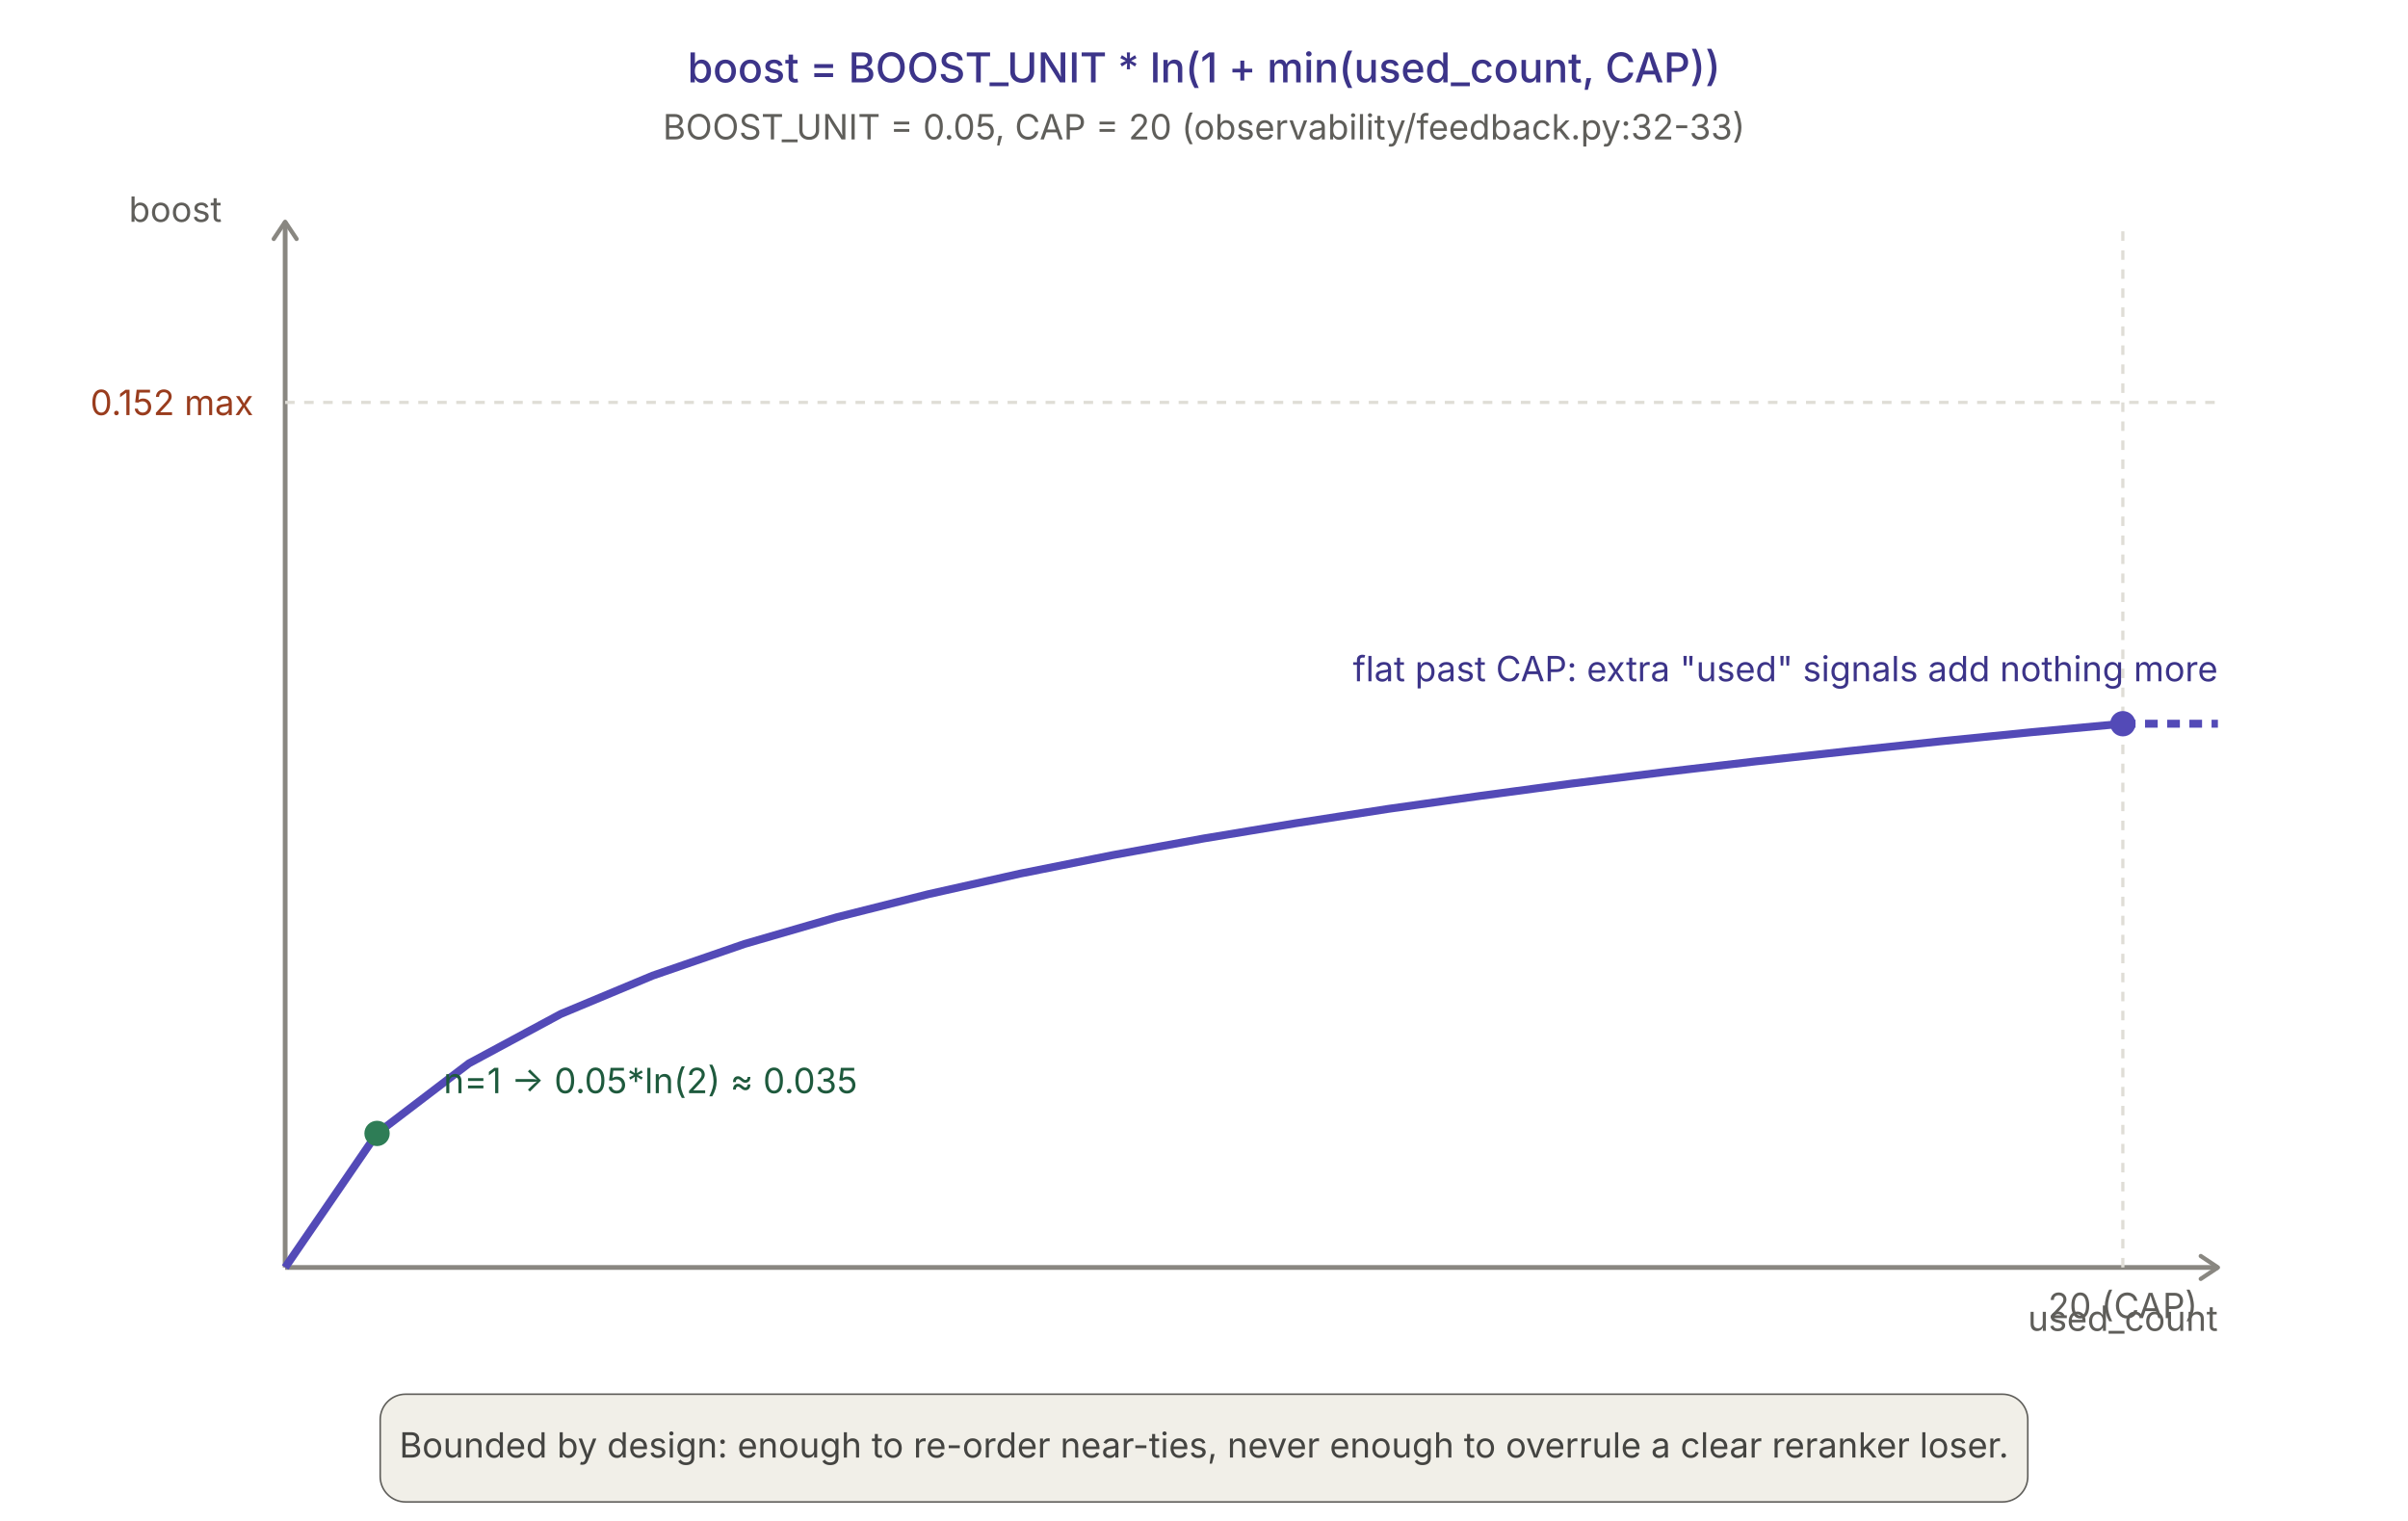
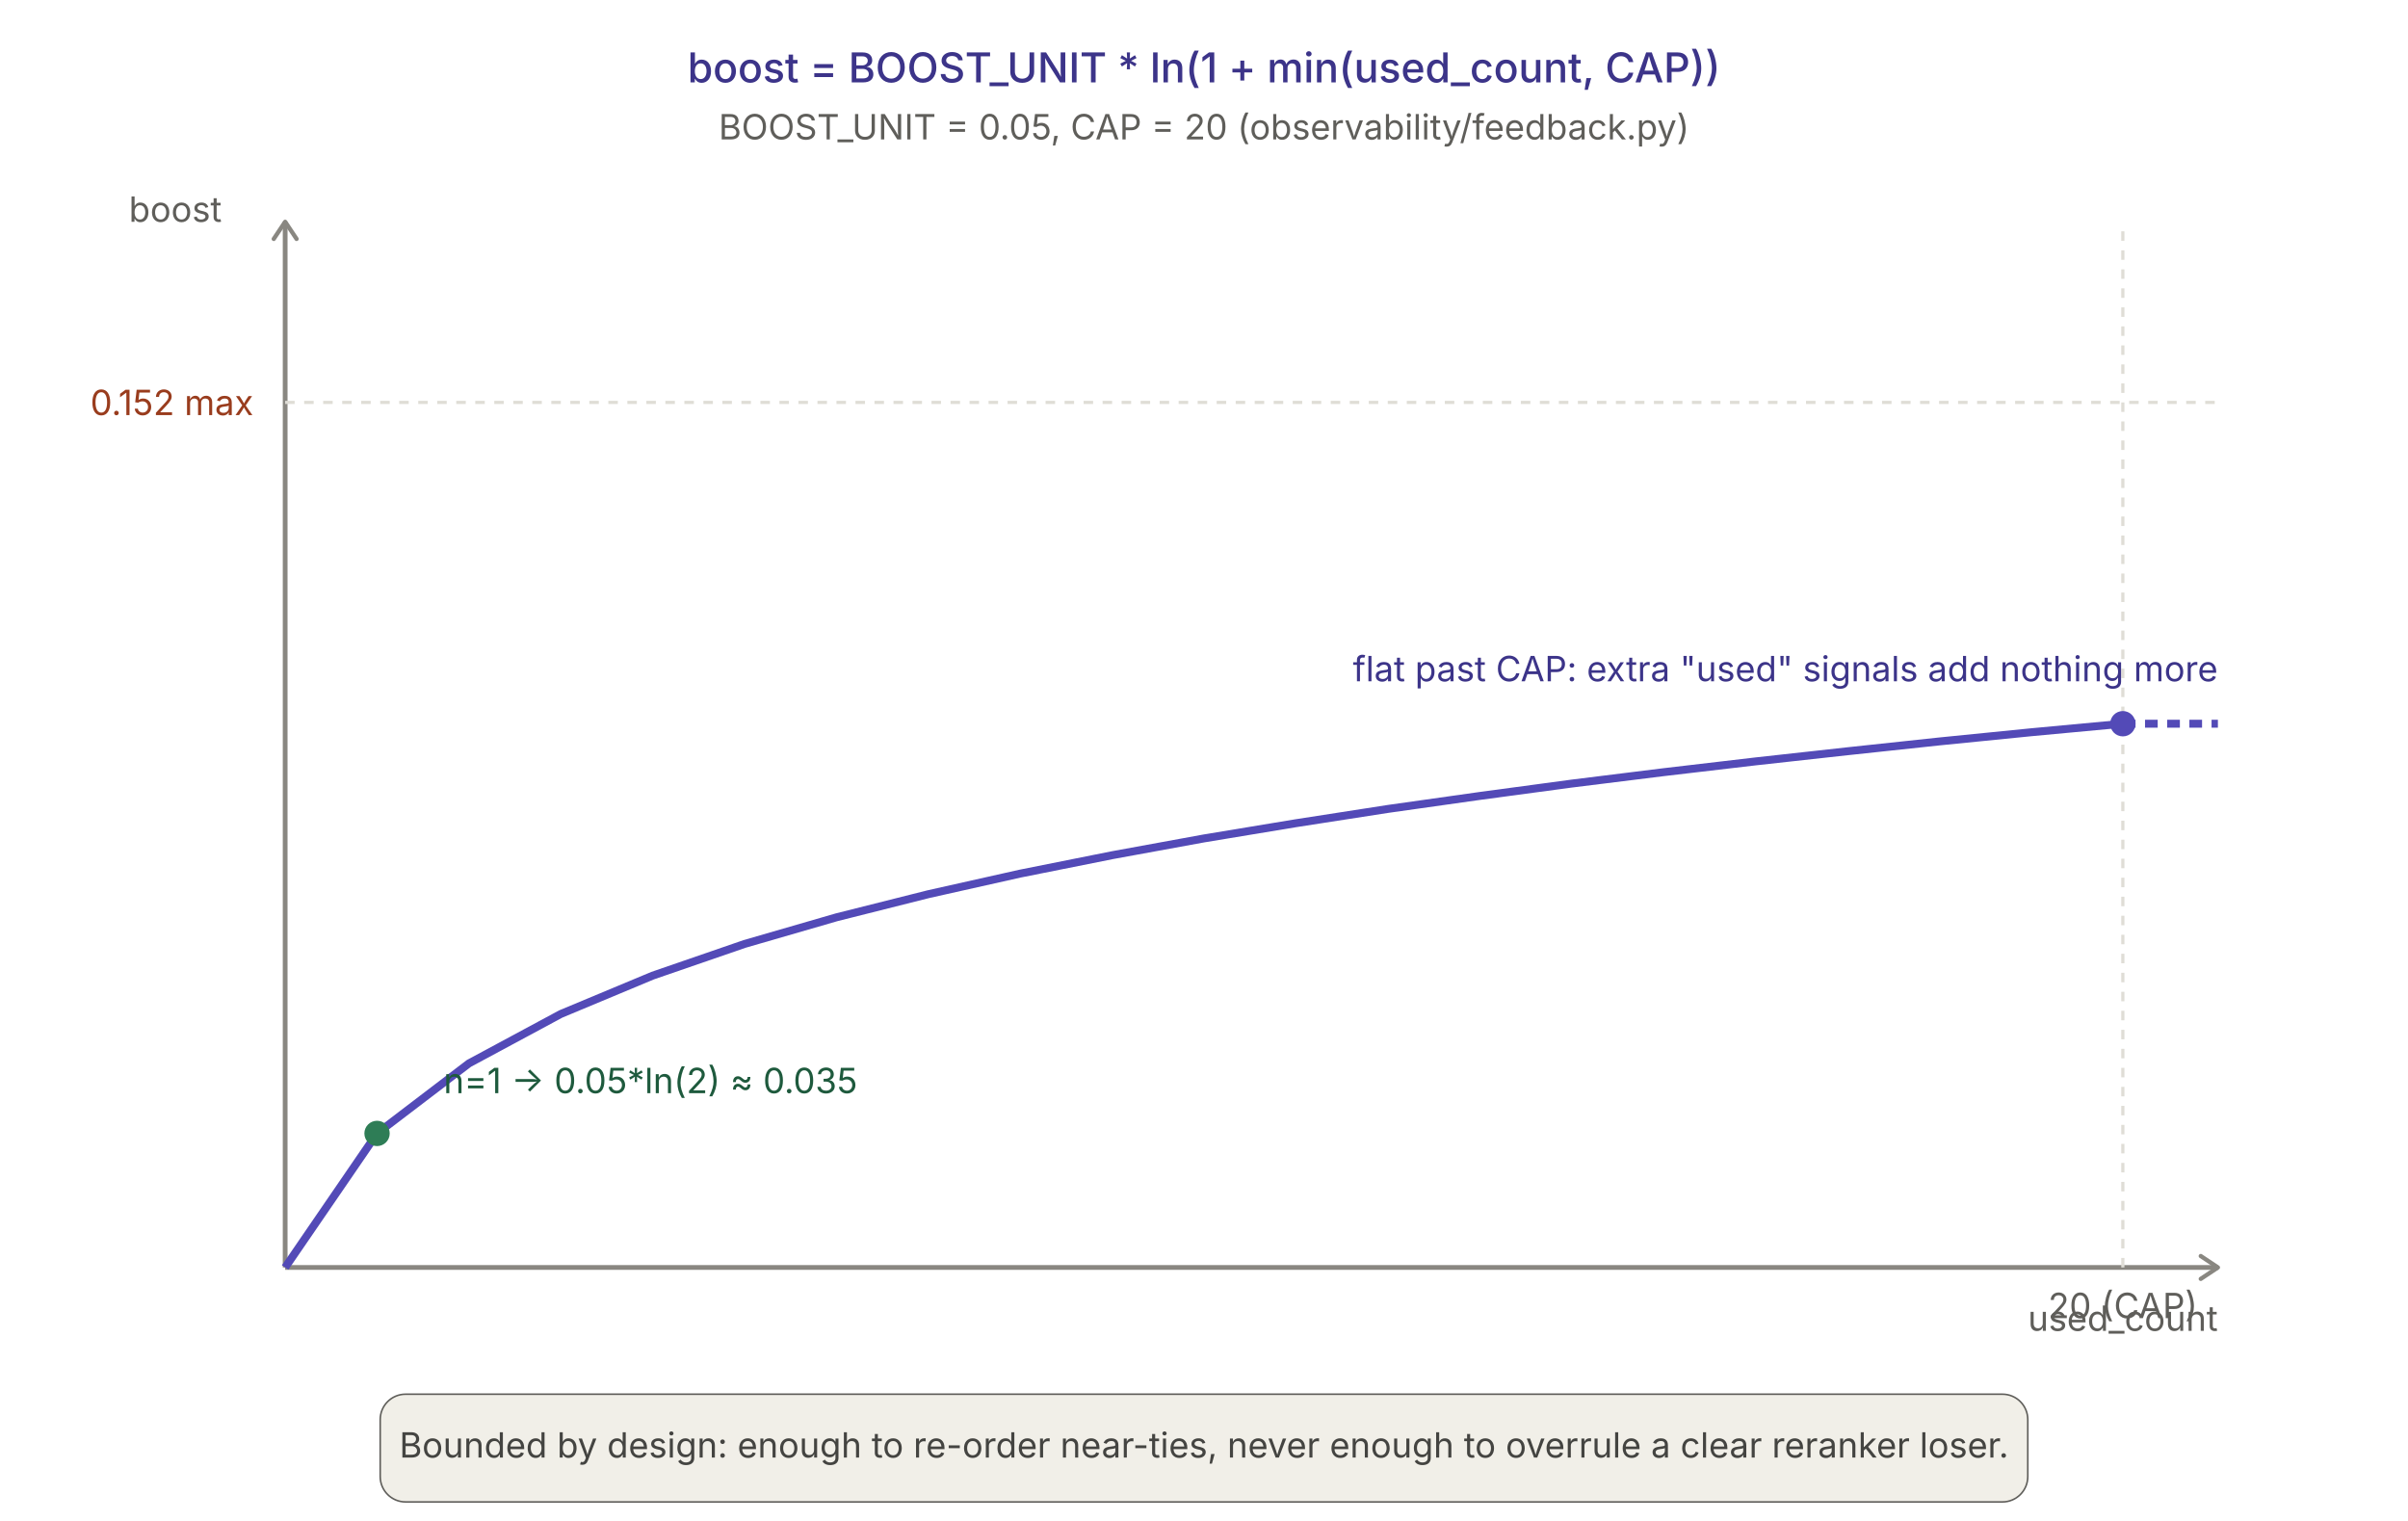
<svg xmlns="http://www.w3.org/2000/svg" width="100%" viewBox="0 0 760 480" role="img">
  <defs>
    <marker id="c1" viewBox="0 0 10 10" refX="8" refY="5" markerWidth="6" markerHeight="6" orient="auto-start-reverse">
      <path d="M2 1L8 5L2 9" fill="none" stroke="context-stroke" stroke-width="1.5" stroke-linecap="round" stroke-linejoin="round" />
    </marker>
  </defs>
  <style>
  text { font-family: "Anthropic Sans", -apple-system, "system-ui", "Segoe UI", sans-serif; }
  .t { font-size: 13px; font-weight: 500; }
  .s { font-size: 11px; font-weight: 400; }
  .axis { stroke: rgb(137,135,129); stroke-width: 1.5px; }
  .grid { stroke: rgb(223,221,214); stroke-width: 1px; }
</style>
  <text x="380" y="26" text-anchor="middle" class="t" fill="rgb(60,52,137)">boost = BOOST_UNIT * ln(1 + min(used_count, CAP))</text>
-   <text x="380" y="44" text-anchor="middle" class="s" fill="rgb(95,94,90)">BOOST_UNIT = 0.05, CAP = 20 (observability/feedback.py:32-33)</text>
+   <text x="380" y="44" text-anchor="middle" class="s" fill="rgb(95,94,90)">BOOST_UNIT = 0.05, CAP = 20 (observability/feedback.py)</text>
  <line x1="90" y1="400" x2="700" y2="400" class="axis" marker-end="url(#c1)" />
  <line x1="90" y1="400" x2="90" y2="70" class="axis" marker-end="url(#c1)" />
  <text x="700" y="420" text-anchor="end" class="s" fill="rgb(95,94,90)">used_count</text>
  <text x="70" y="70" text-anchor="end" class="s" fill="rgb(95,94,90)">boost</text>
  <line x1="670" y1="400" x2="670" y2="70" class="grid" stroke-dasharray="3,3" />
  <text x="670" y="416" text-anchor="middle" class="s" fill="rgb(95,94,90)">20 (CAP)</text>
  <line x1="90" y1="127" x2="700" y2="127" class="grid" stroke-dasharray="3,3" />
  <text x="80" y="131" text-anchor="end" class="s" fill="rgb(153,60,29)">0.152 max</text>
  <path d="M90,400   L119,357.7 L148,335.6 L177,320.0 L206,307.9 L235,297.9 L264,289.5 L293,282.2   L322,275.7 L351,269.9 L380,264.6 L409,259.8 L438,255.3 L467,251.2 L496,247.3   L525,243.7 L554,240.3 L583,237.1 L612,234.0 L641,231.1 L670,228.4" fill="none" stroke="rgb(83,74,183)" stroke-width="2.5" />
  <line x1="670" y1="228.4" x2="700" y2="228.4" stroke="rgb(83,74,183)" stroke-width="2.5" stroke-dasharray="4,3" />
  <circle cx="670" cy="228.4" r="4" fill="rgb(83,74,183)" />
  <text x="700" y="215" text-anchor="end" class="s" fill="rgb(60,52,137)">flat past CAP: extra "used" signals add nothing more</text>
  <circle cx="119" cy="357.7" r="4" fill="rgb(46,125,86)" />
  <text x="140" y="345" class="s" fill="rgb(30,90,61)">n=1 → 0.05*ln(2) ≈ 0.035</text>
  <rect x="120" y="440" width="520" height="34" rx="8" fill="rgb(241,239,232)" stroke="rgb(95,94,90)" stroke-width="0.5" />
  <text x="380" y="460" text-anchor="middle" class="s" fill="rgb(68,68,65)">Bounded by design: enough to re-order near-ties, never enough to overrule a clear reranker loser.</text>
</svg>
